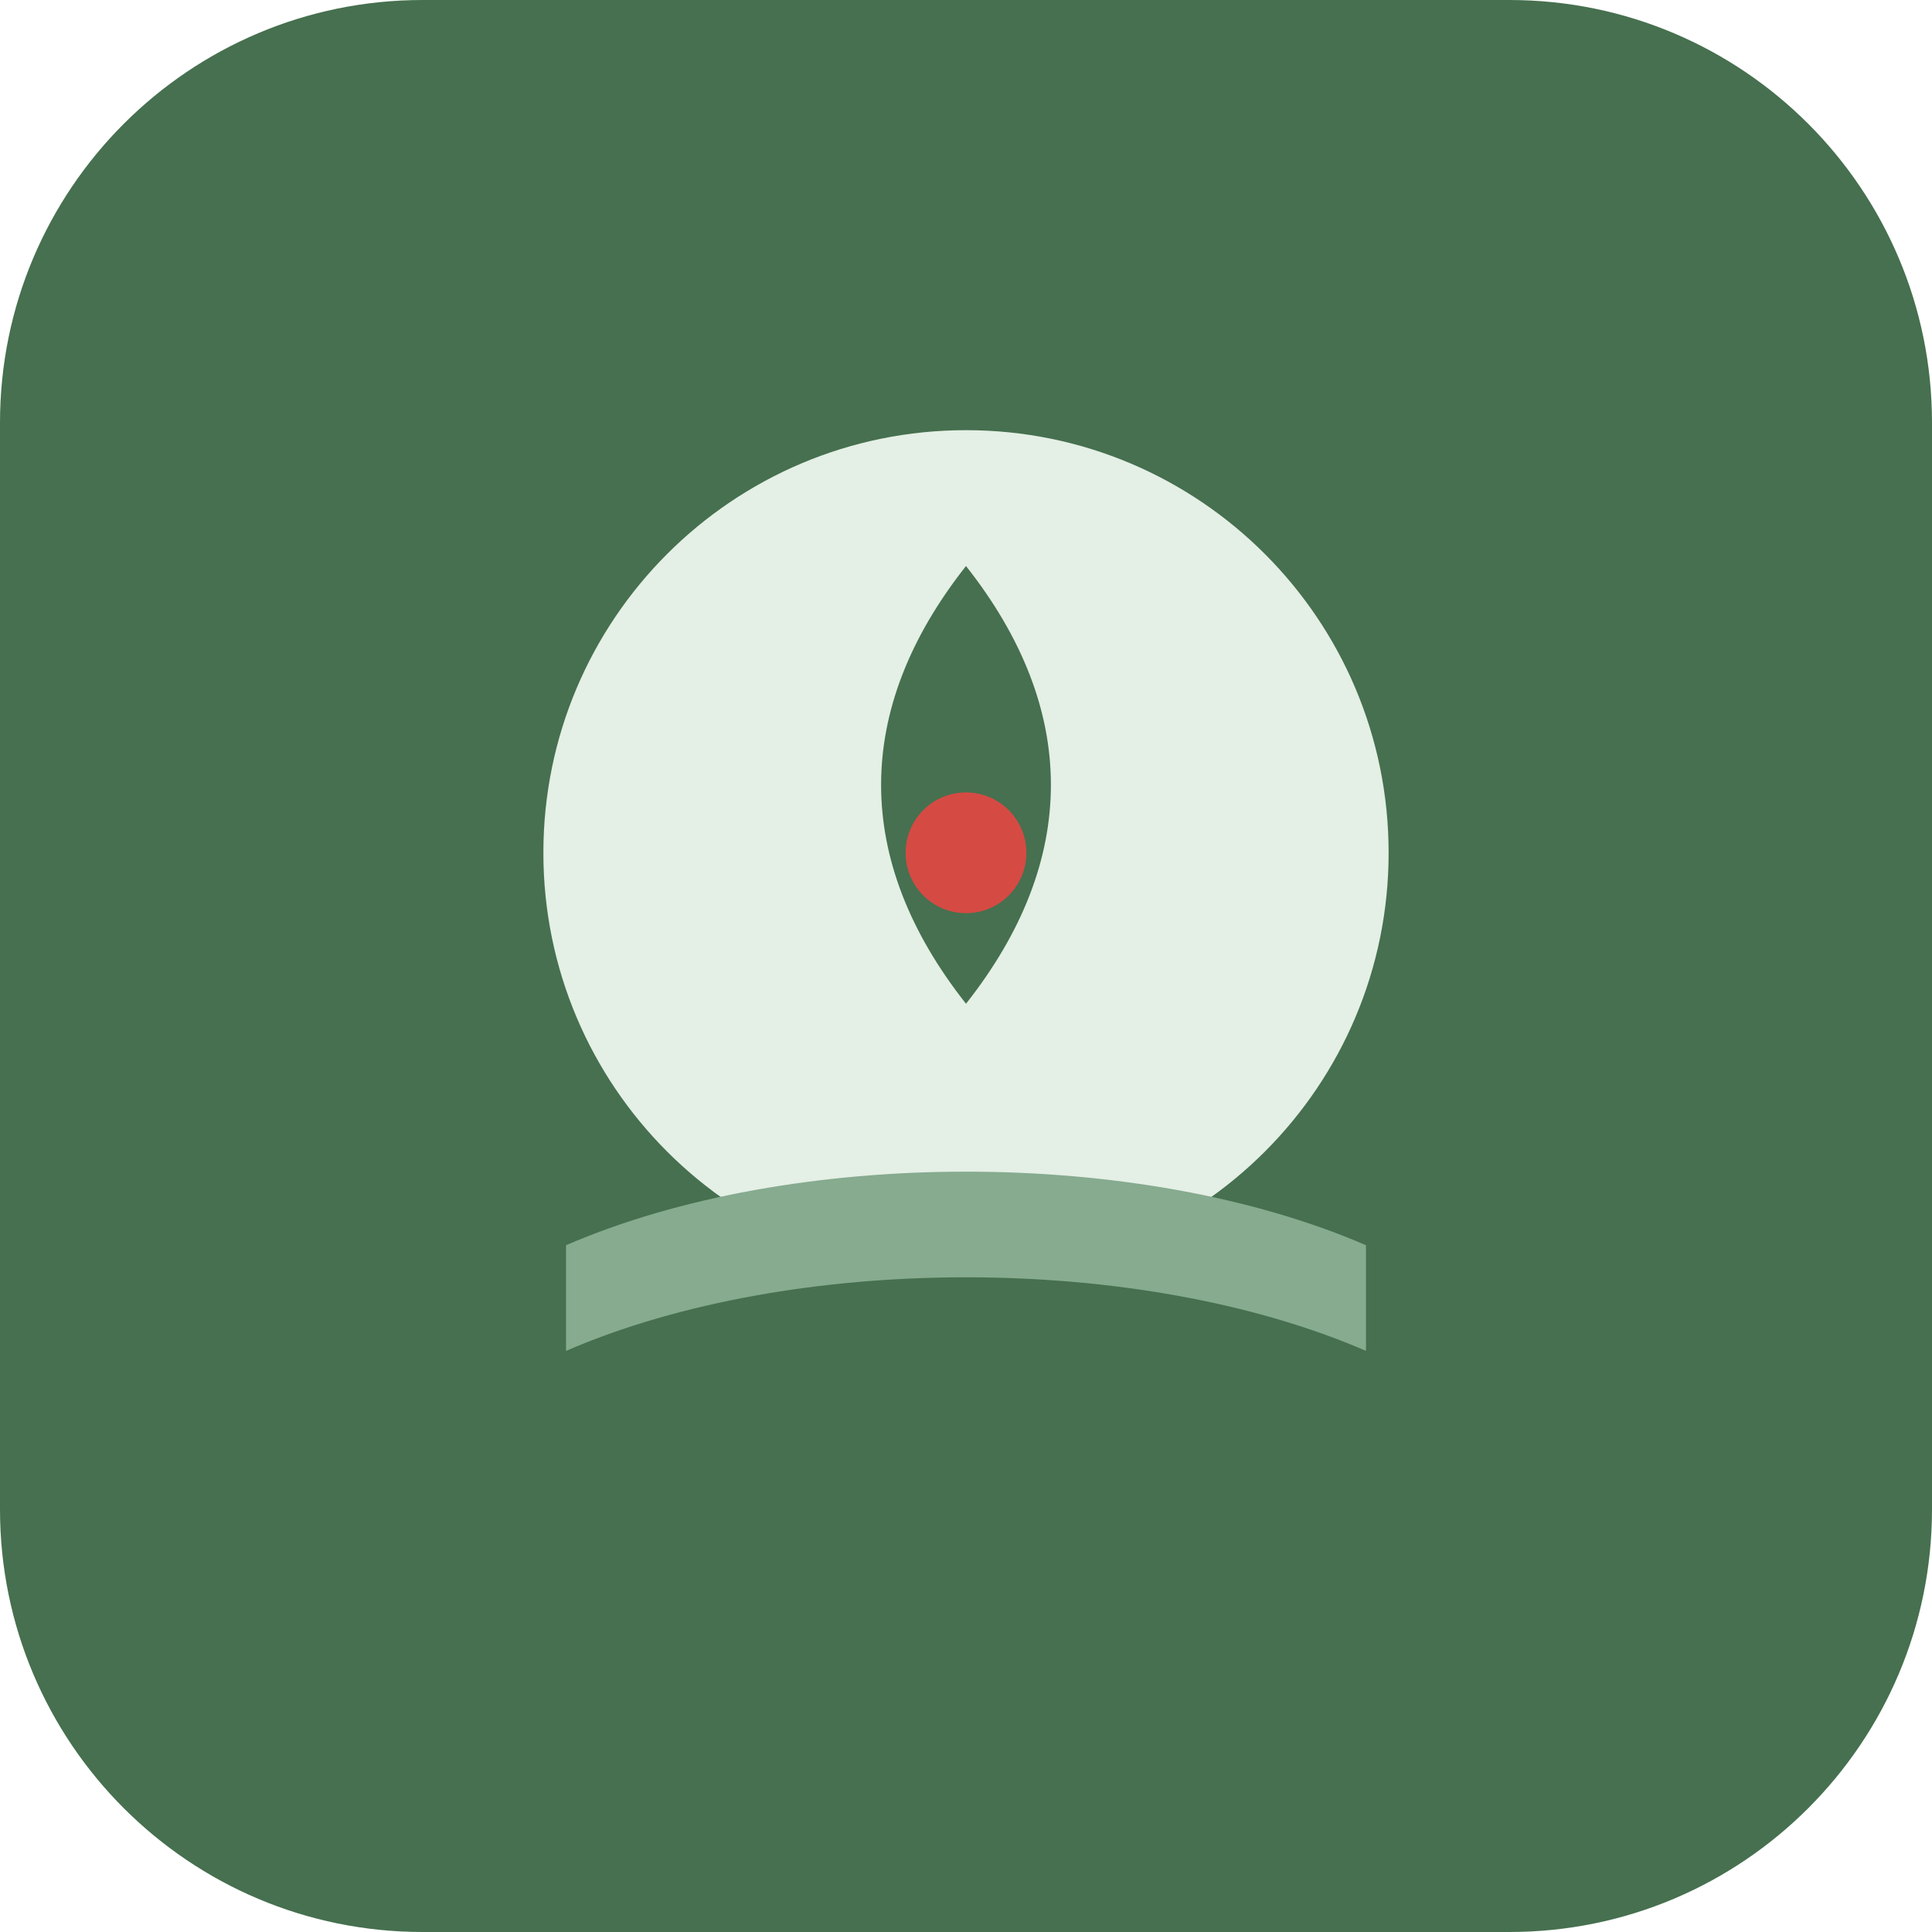
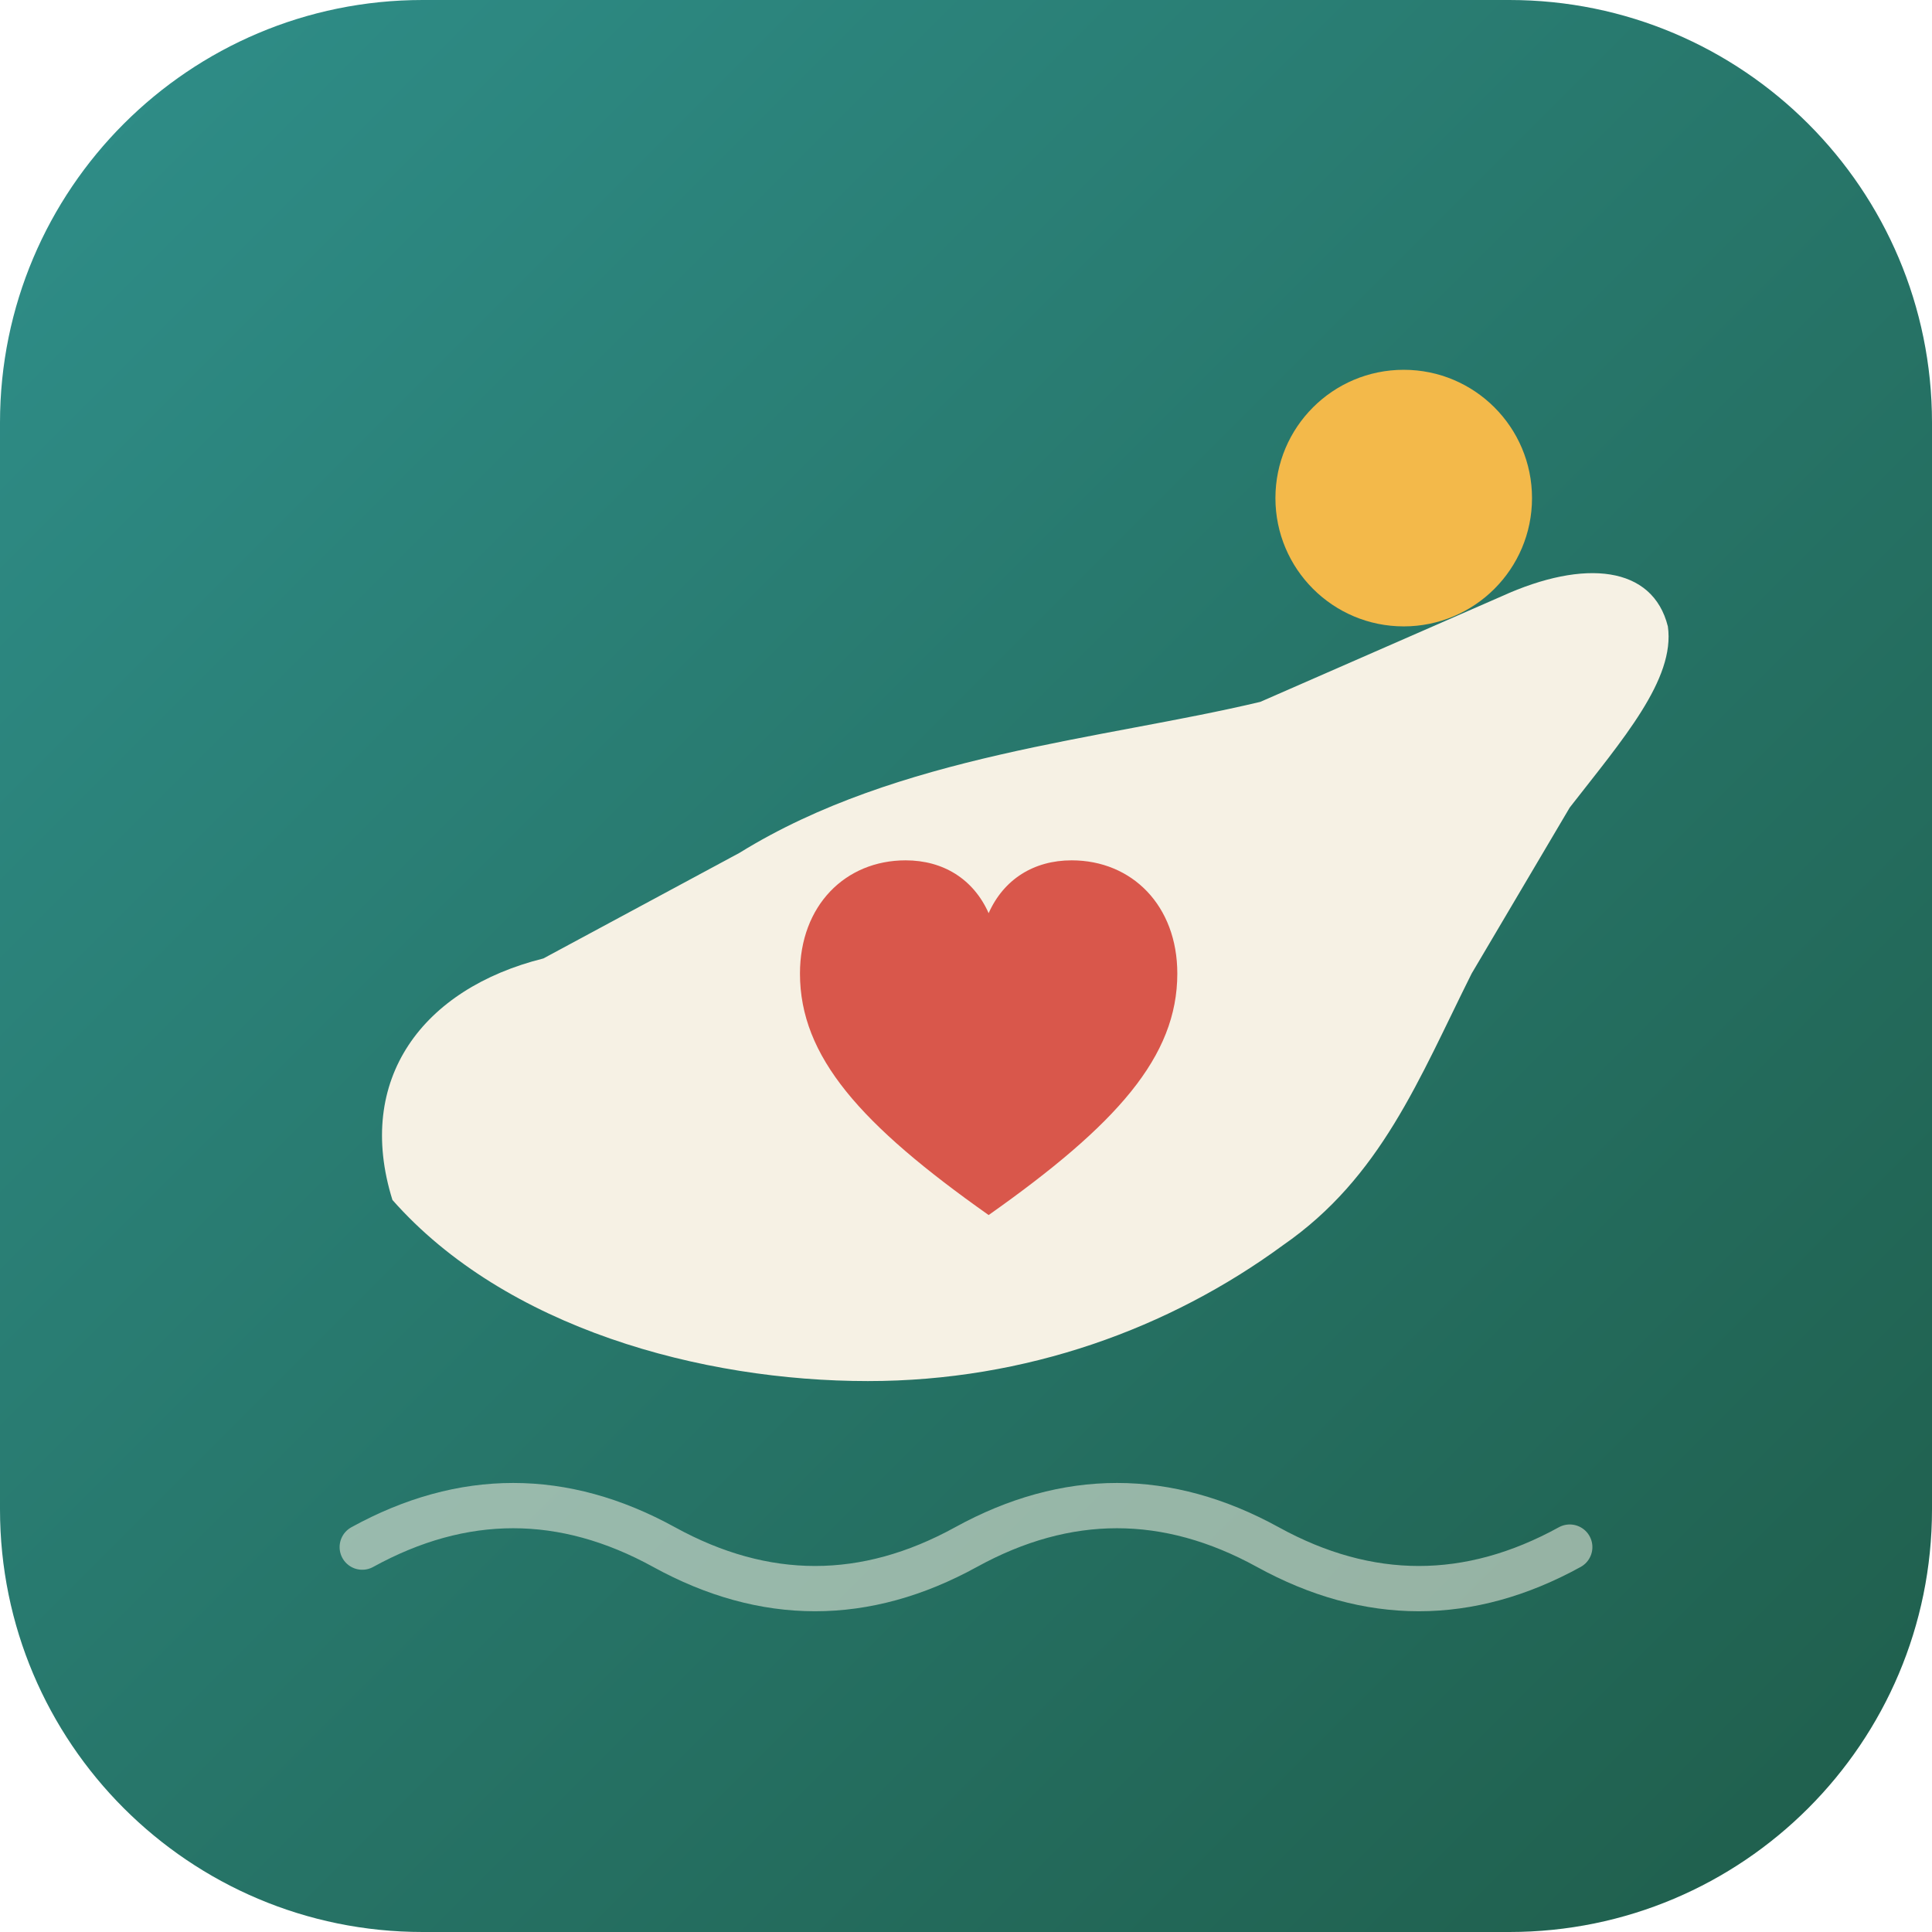
<svg xmlns="http://www.w3.org/2000/svg" viewBox="0 0 512 512">
-   <rect width="512" height="512" rx="112" fill="#46704f" />
-   <circle cx="256" cy="226" r="112" fill="#e4efe5" />
-   <path d="M256 150c-30 38-30 78 0 116 30-38 30-78 0-116z" fill="#46704f" />
-   <path d="M150 330c60-26 152-26 212 0v28c-60-26-152-26-212 0z" fill="#86ab8f" />
-   <circle cx="256" cy="226" r="16" fill="#d64a44" />
+   <defs>
+     <linearGradient id="g" x1="0" y1="0" x2="1" y2="1">
+       <stop offset="0" stop-color="#2f8f8a" />
+       <stop offset="1" stop-color="#1f5d4a" />
+     </linearGradient>
+   </defs>
+   <rect width="512" height="512" rx="112" fill="url(#g)" />
+   <circle cx="372" cy="132" r="34" fill="#f3b94a" />
+   <path d="M104 318C94 286 112 262 144 254L196 226C238 200 292 196 334 186L398 158C420 148 438 150 442 166C444 180 430 196 416 214L390 258C376 286 366 312 340 330C310 352 272 366 230 366C186 366 134 352 104 318Z" fill="#f6f1e4" />
+   <path d="M262 322C228 298 212 280 212 258C212 240 224 228 240 228C250 228 258 233 262 242C266 233 274 228 284 228C300 228 312 240 312 258C312 280 296 298 262 322Z" fill="#d9574b" />
+   <path d="M96 410q40-22 80 0t80 0 80 0 80 0" fill="none" stroke="#f6f1e4" stroke-opacity=".55" stroke-width="12" stroke-linecap="round" />
</svg>
